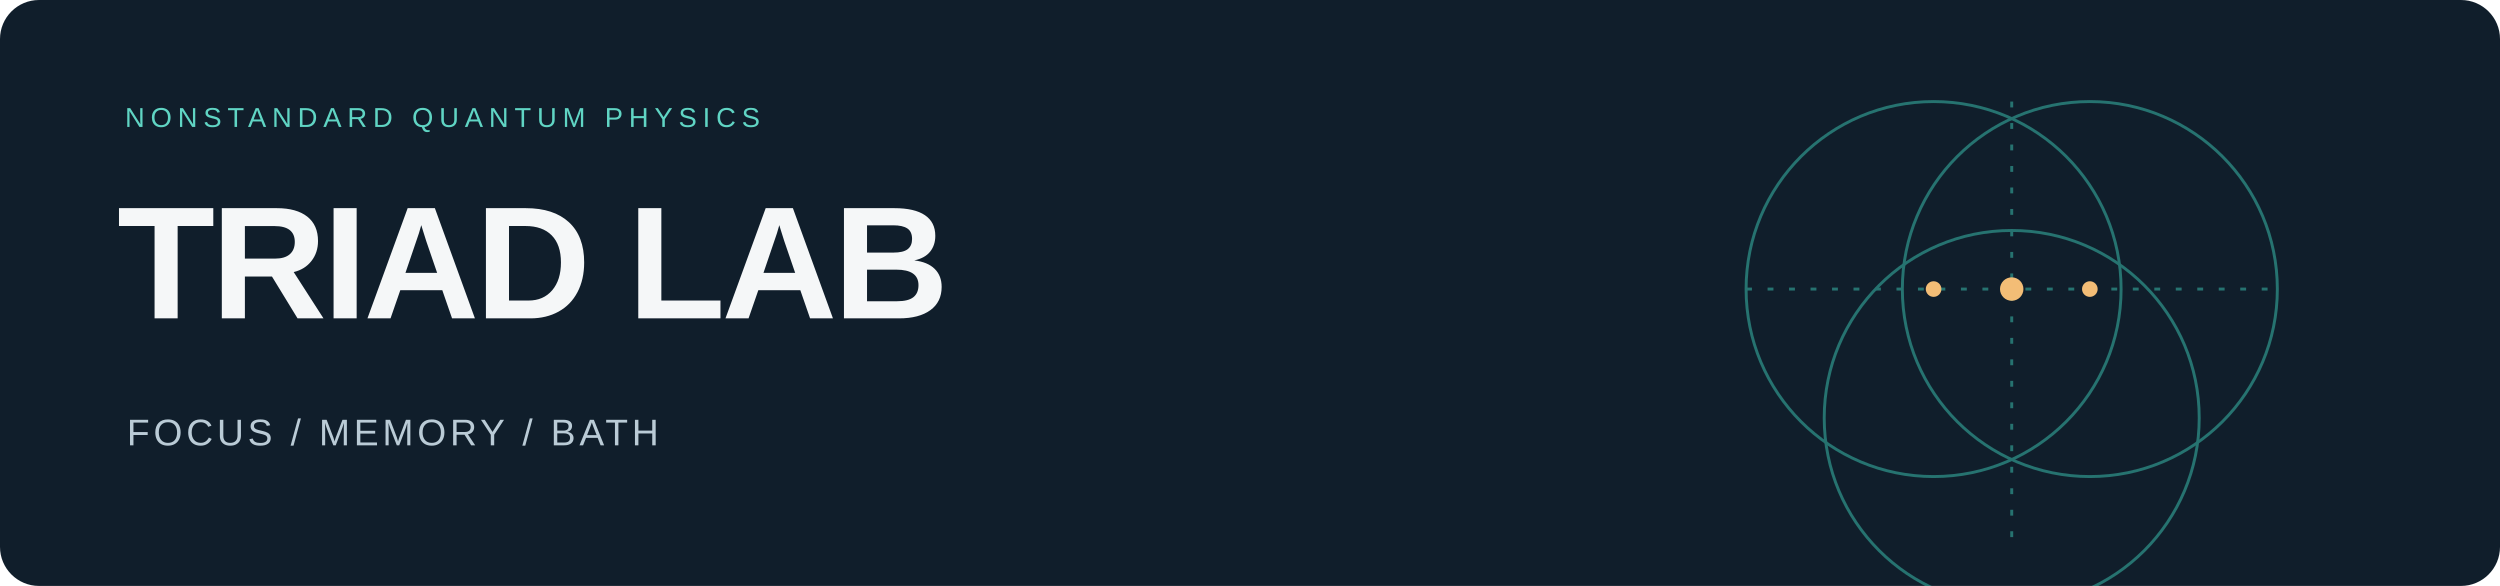
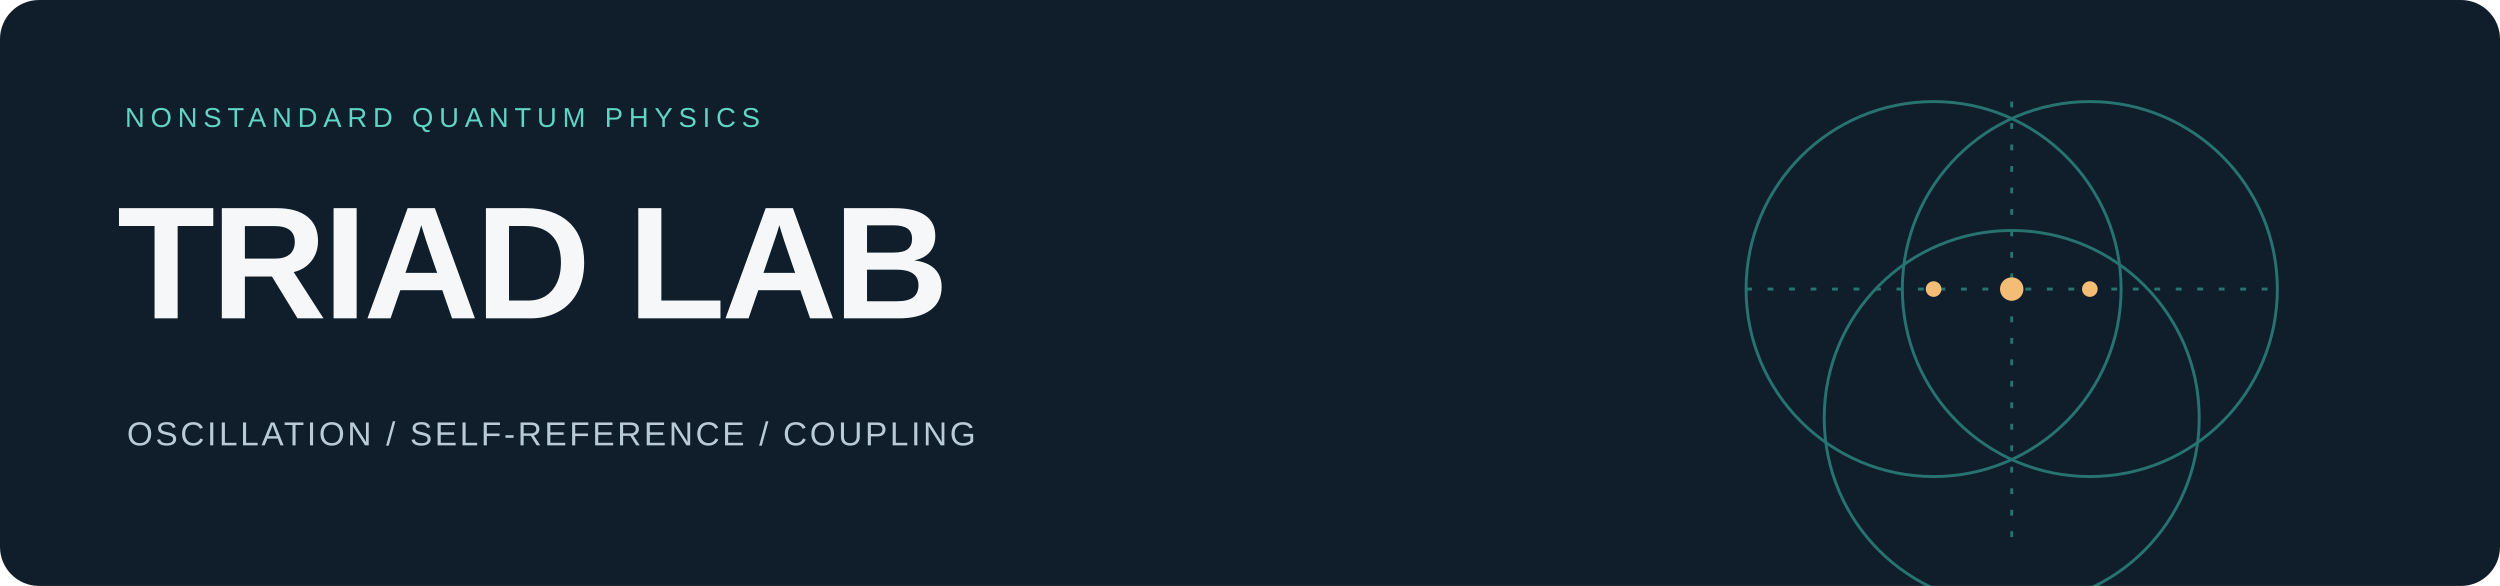
- <svg xmlns="http://www.w3.org/2000/svg" width="1280" height="300" viewBox="0 0 1280 300" role="img" aria-label="TRIAD LAB: FOCUS / MEMORY / BATH">
+ <svg xmlns="http://www.w3.org/2000/svg" width="1280" height="300" viewBox="0 0 1280 300" role="img" aria-label="TRIAD LAB: OSCILLATION / SELF-REFERENCE / COUPLING">
  <rect width="1280" height="300" rx="20" fill="#101e2b" />
  <g fill="none" stroke="#3cc7b5" stroke-width="1.5" opacity=".5">
    <circle cx="1070" cy="148" r="96" />
    <circle cx="990" cy="148" r="96" />
    <circle cx="1030" cy="214" r="96" />
    <path d="M894 148h272M1030 52v226" stroke-dasharray="3 8" />
  </g>
  <g fill="#f3bd76">
    <circle cx="1030" cy="148" r="6" />
    <circle cx="1070" cy="148" r="4" />
    <circle cx="990" cy="148" r="4" />
  </g>
  <text x="64" y="65" fill="#60d5c4" font-family="Arial,sans-serif" font-size="14" letter-spacing="3">NONSTANDARD QUANTUM PHYSICS</text>
  <text x="60" y="163" fill="#f5f7f8" font-family="Arial,sans-serif" font-size="82" font-weight="700" letter-spacing="-2">TRIAD LAB</text>
-   <text x="65" y="228" fill="#bacbd6" font-family="Arial,sans-serif" font-size="19" letter-spacing="2">FOCUS / MEMORY / BATH</text>
+   <text x="65" y="228" fill="#bacbd6" font-family="Arial,sans-serif" font-size="17" letter-spacing="1.4">OSCILLATION / SELF-REFERENCE / COUPLING</text>
</svg>
